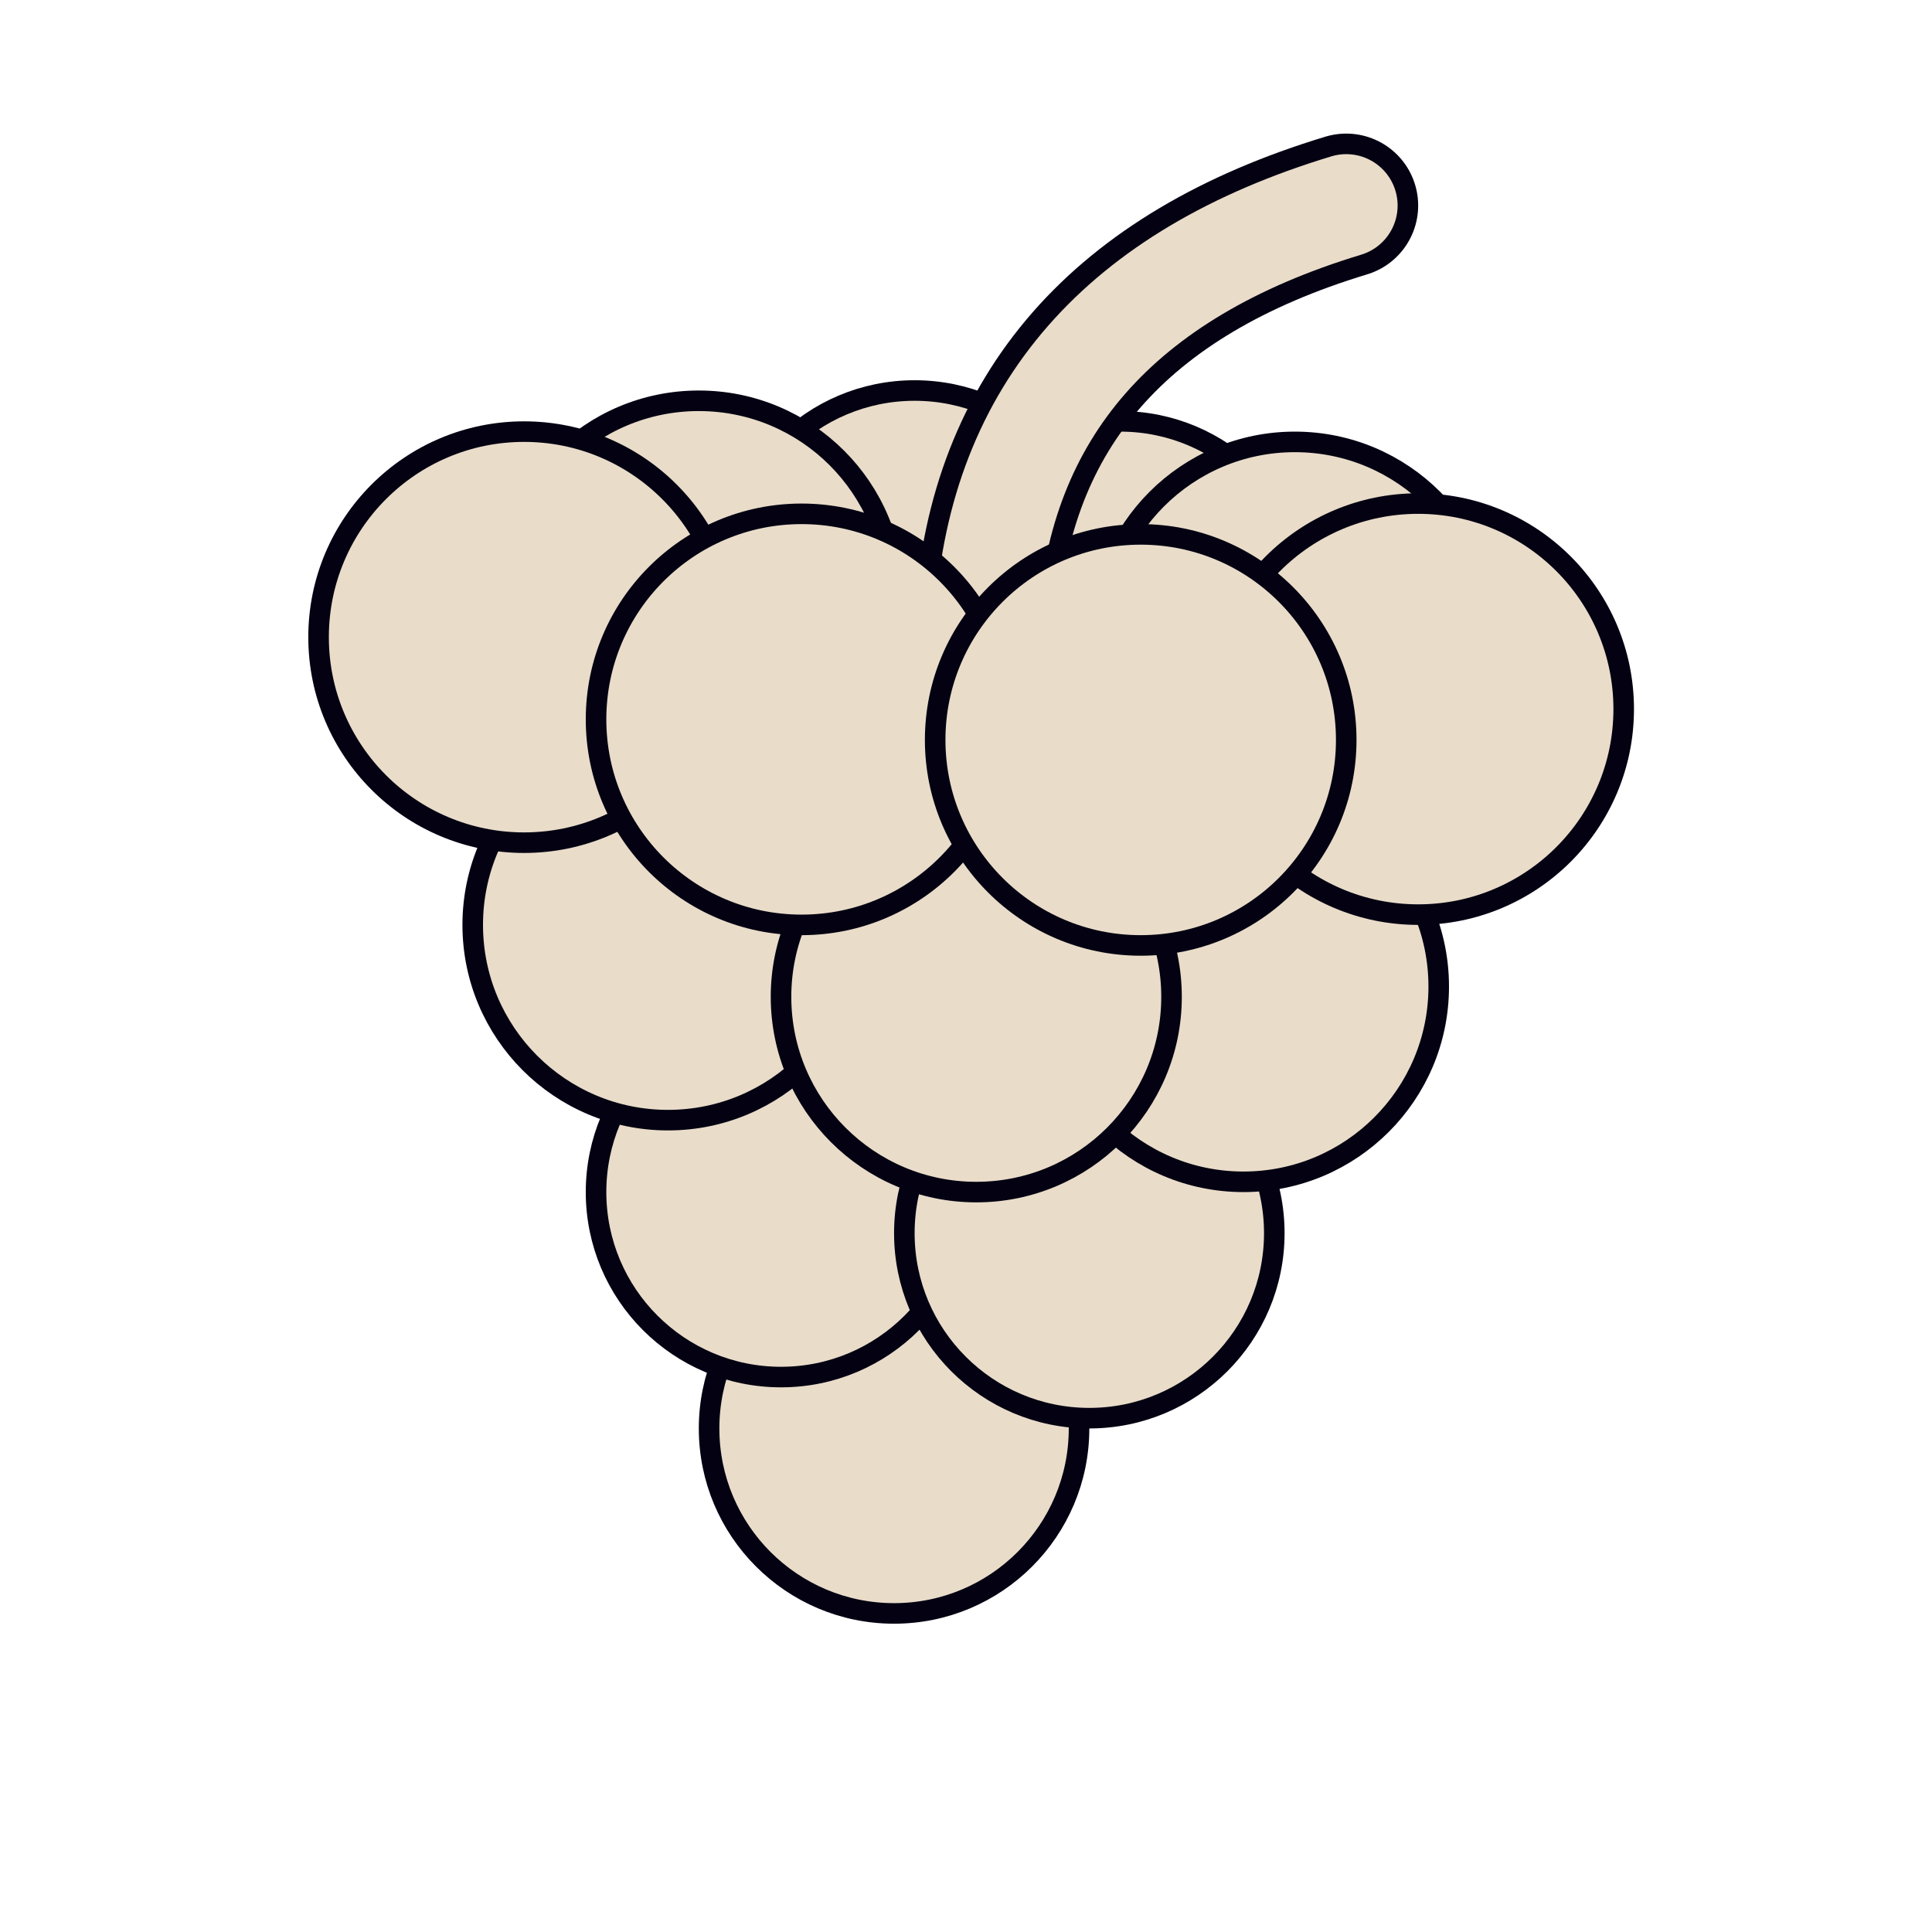
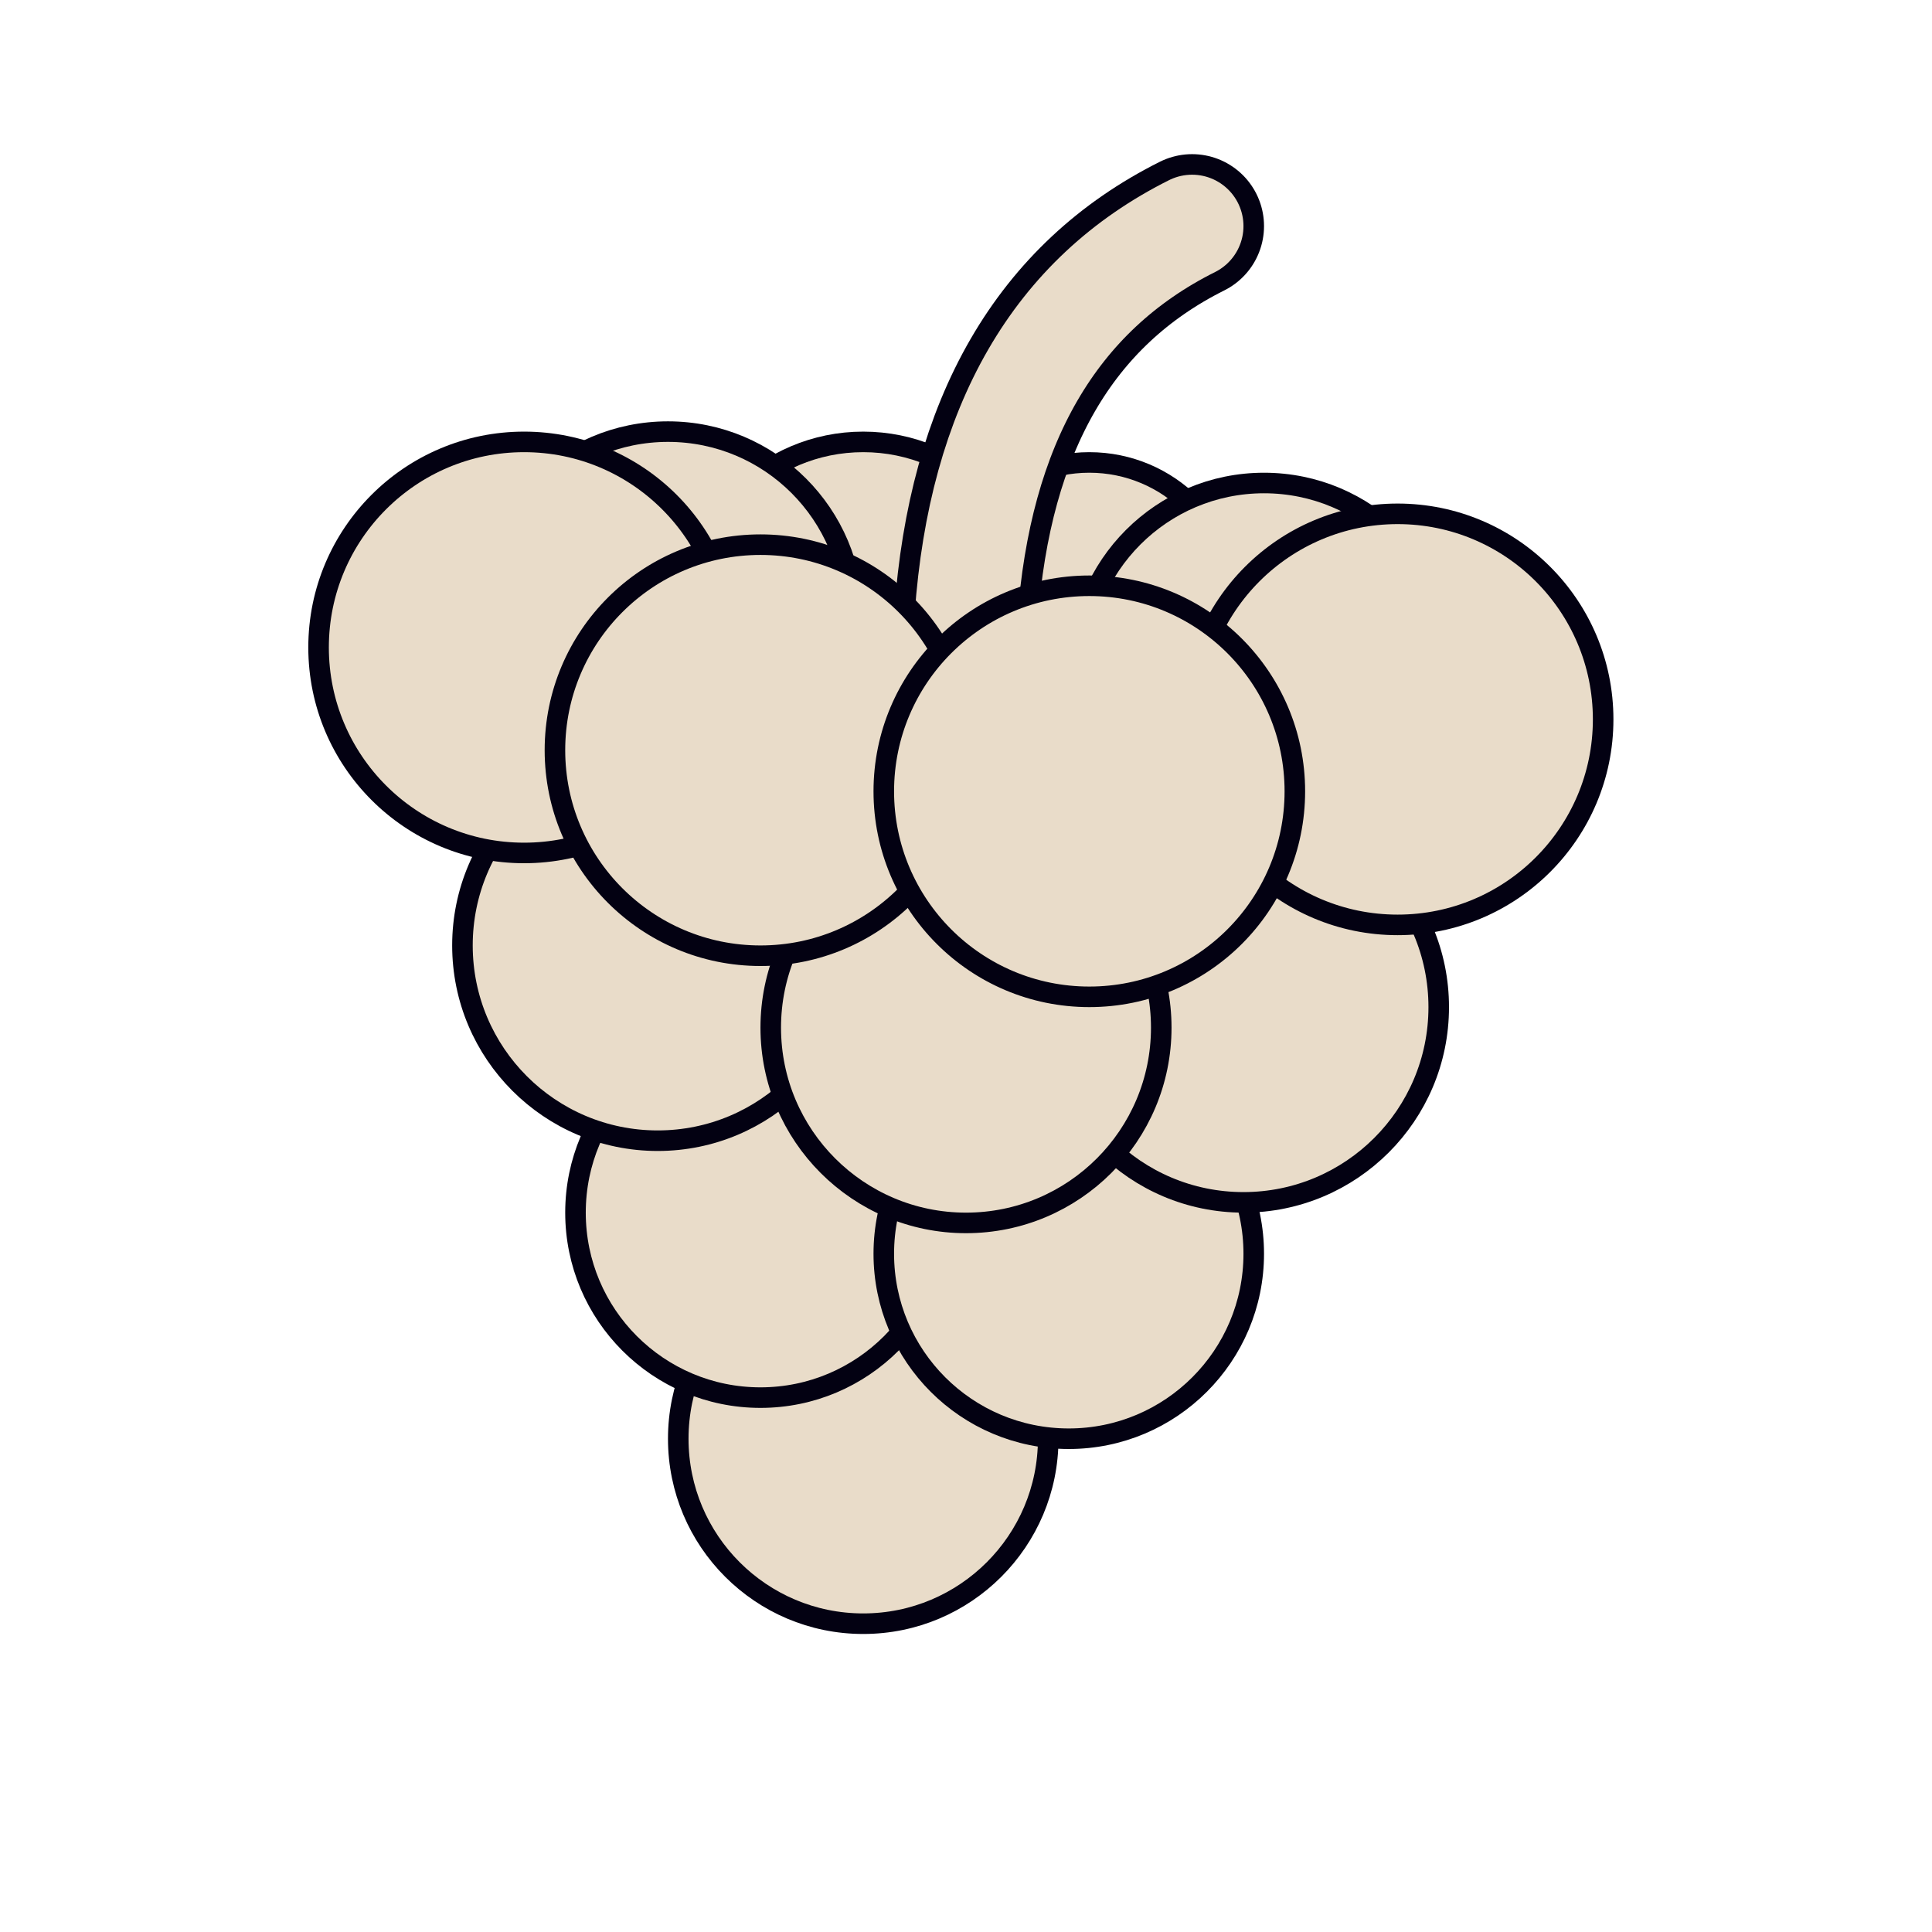
<svg xmlns="http://www.w3.org/2000/svg" width="188" height="188" viewBox="0 0 188 188" stroke="#030112" fill="#E9DCC9" stroke-linecap="round" stroke-width="2">
-   <circle cx="87" cy="139" r="18" />
-   <circle cx="76" cy="116" r="18" />
-   <circle cx="106" cy="120" r="18" />
-   <circle cx="65" cy="90" r="19" />
-   <circle cx="121" cy="96" r="19" />
-   <circle cx="95" cy="97" r="19" />
-   <circle cx="89" cy="56" r="18" />
-   <circle cx="68" cy="58" r="19" />
-   <circle cx="109" cy="59" r="18" />
-   <circle cx="126" cy="62" r="19" />
-   <path fill="none" stroke-width="14" d="M 96 60 Q 98 30 131 20 " />
-   <path class="opposite" fill="none" stroke="#E9DCC9" stroke-width="10" d="M 96 60 Q 98 30 131 20 " />
-   <circle cx="51" cy="62" r="20" />
-   <circle cx="78" cy="70" r="20" />
-   <circle cx="138" cy="69" r="20" />
-   <circle cx="111" cy="72" r="20" />
+   <circle cx="84" cy="140" r="18" />
+   <circle cx="74" cy="118" r="18" />
+   <circle cx="104" cy="122" r="18" />
+   <circle cx="64" cy="92" r="19" />
+   <circle cx="121" cy="98" r="19" />
+   <circle cx="94" cy="100" r="19" />
+   <circle cx="84" cy="60" r="17" />
+   <circle cx="65" cy="60" r="18" />
+   <circle cx="106" cy="59" r="14" />
+   <circle cx="123" cy="65" r="18" />
+   <path fill="none" stroke-width="14" d="M 94 60 Q 96 32 116 22 " />
+   <path class="opposite" fill="none" stroke="#E9DCC9" stroke-width="10" d="M 94 60 Q 96 32 116 22 " />
+   <circle cx="51" cy="63" r="20" />
+   <circle cx="74" cy="73" r="20" />
+   <circle cx="136" cy="70" r="20" />
+   <circle cx="106" cy="77" r="20" />
</svg>
